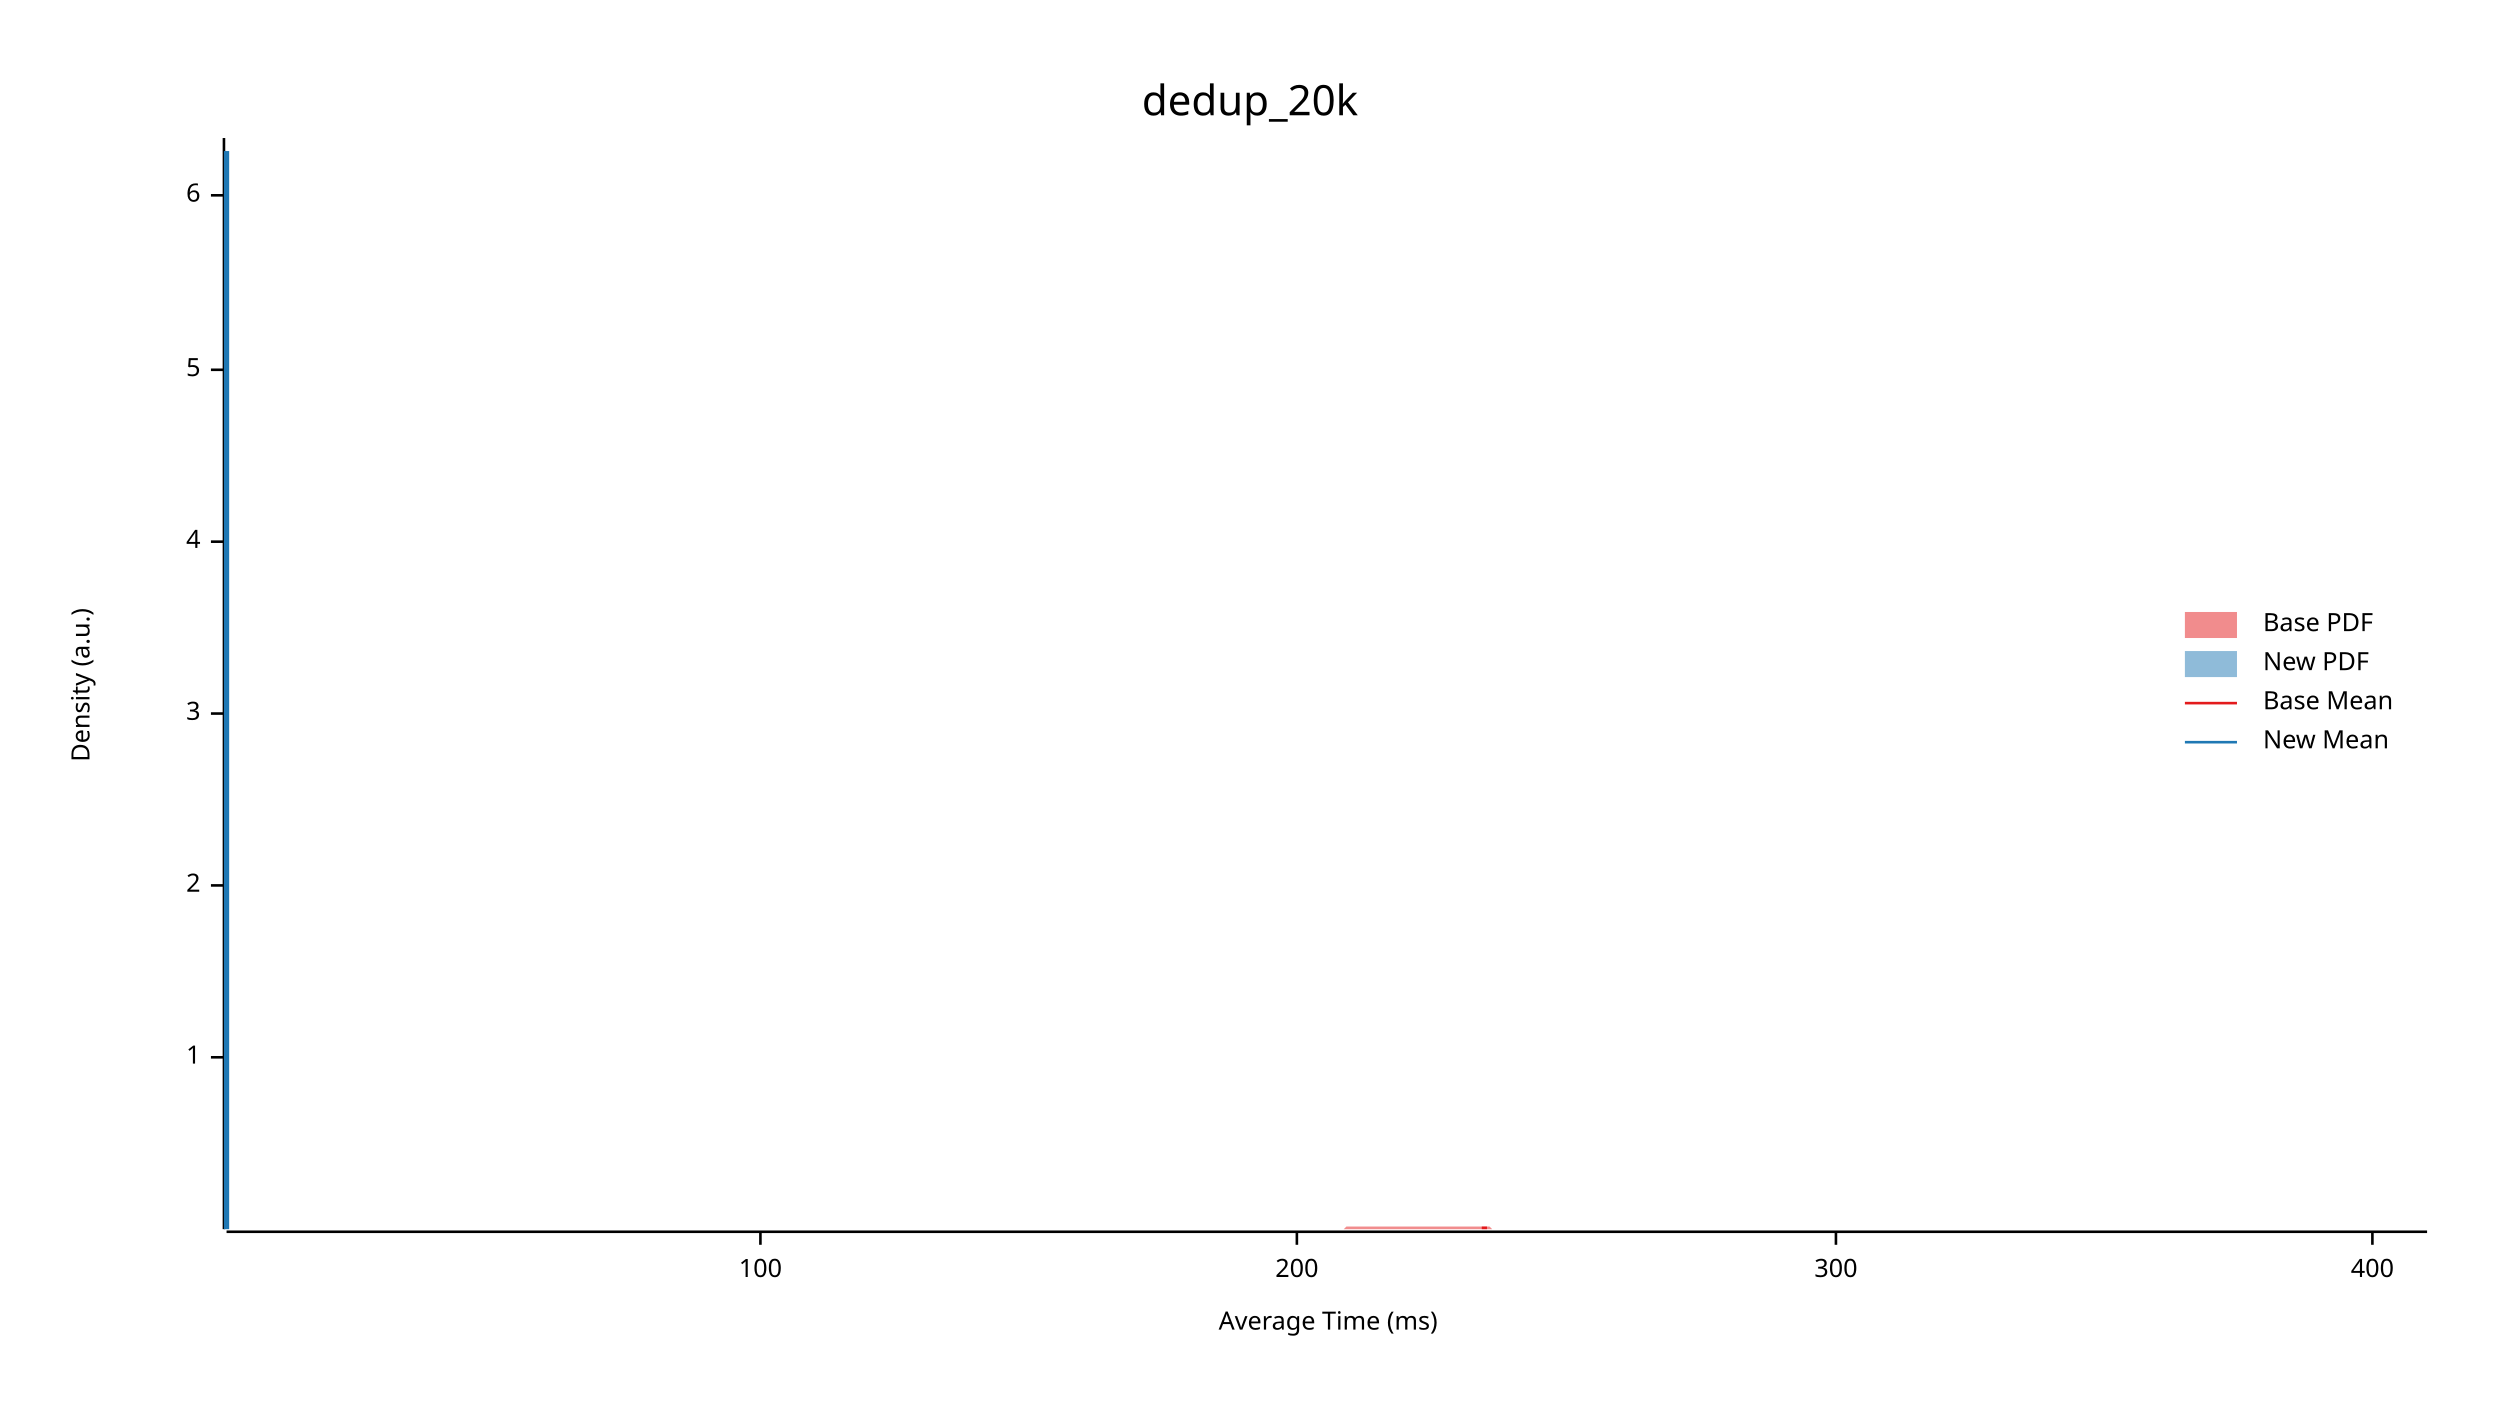
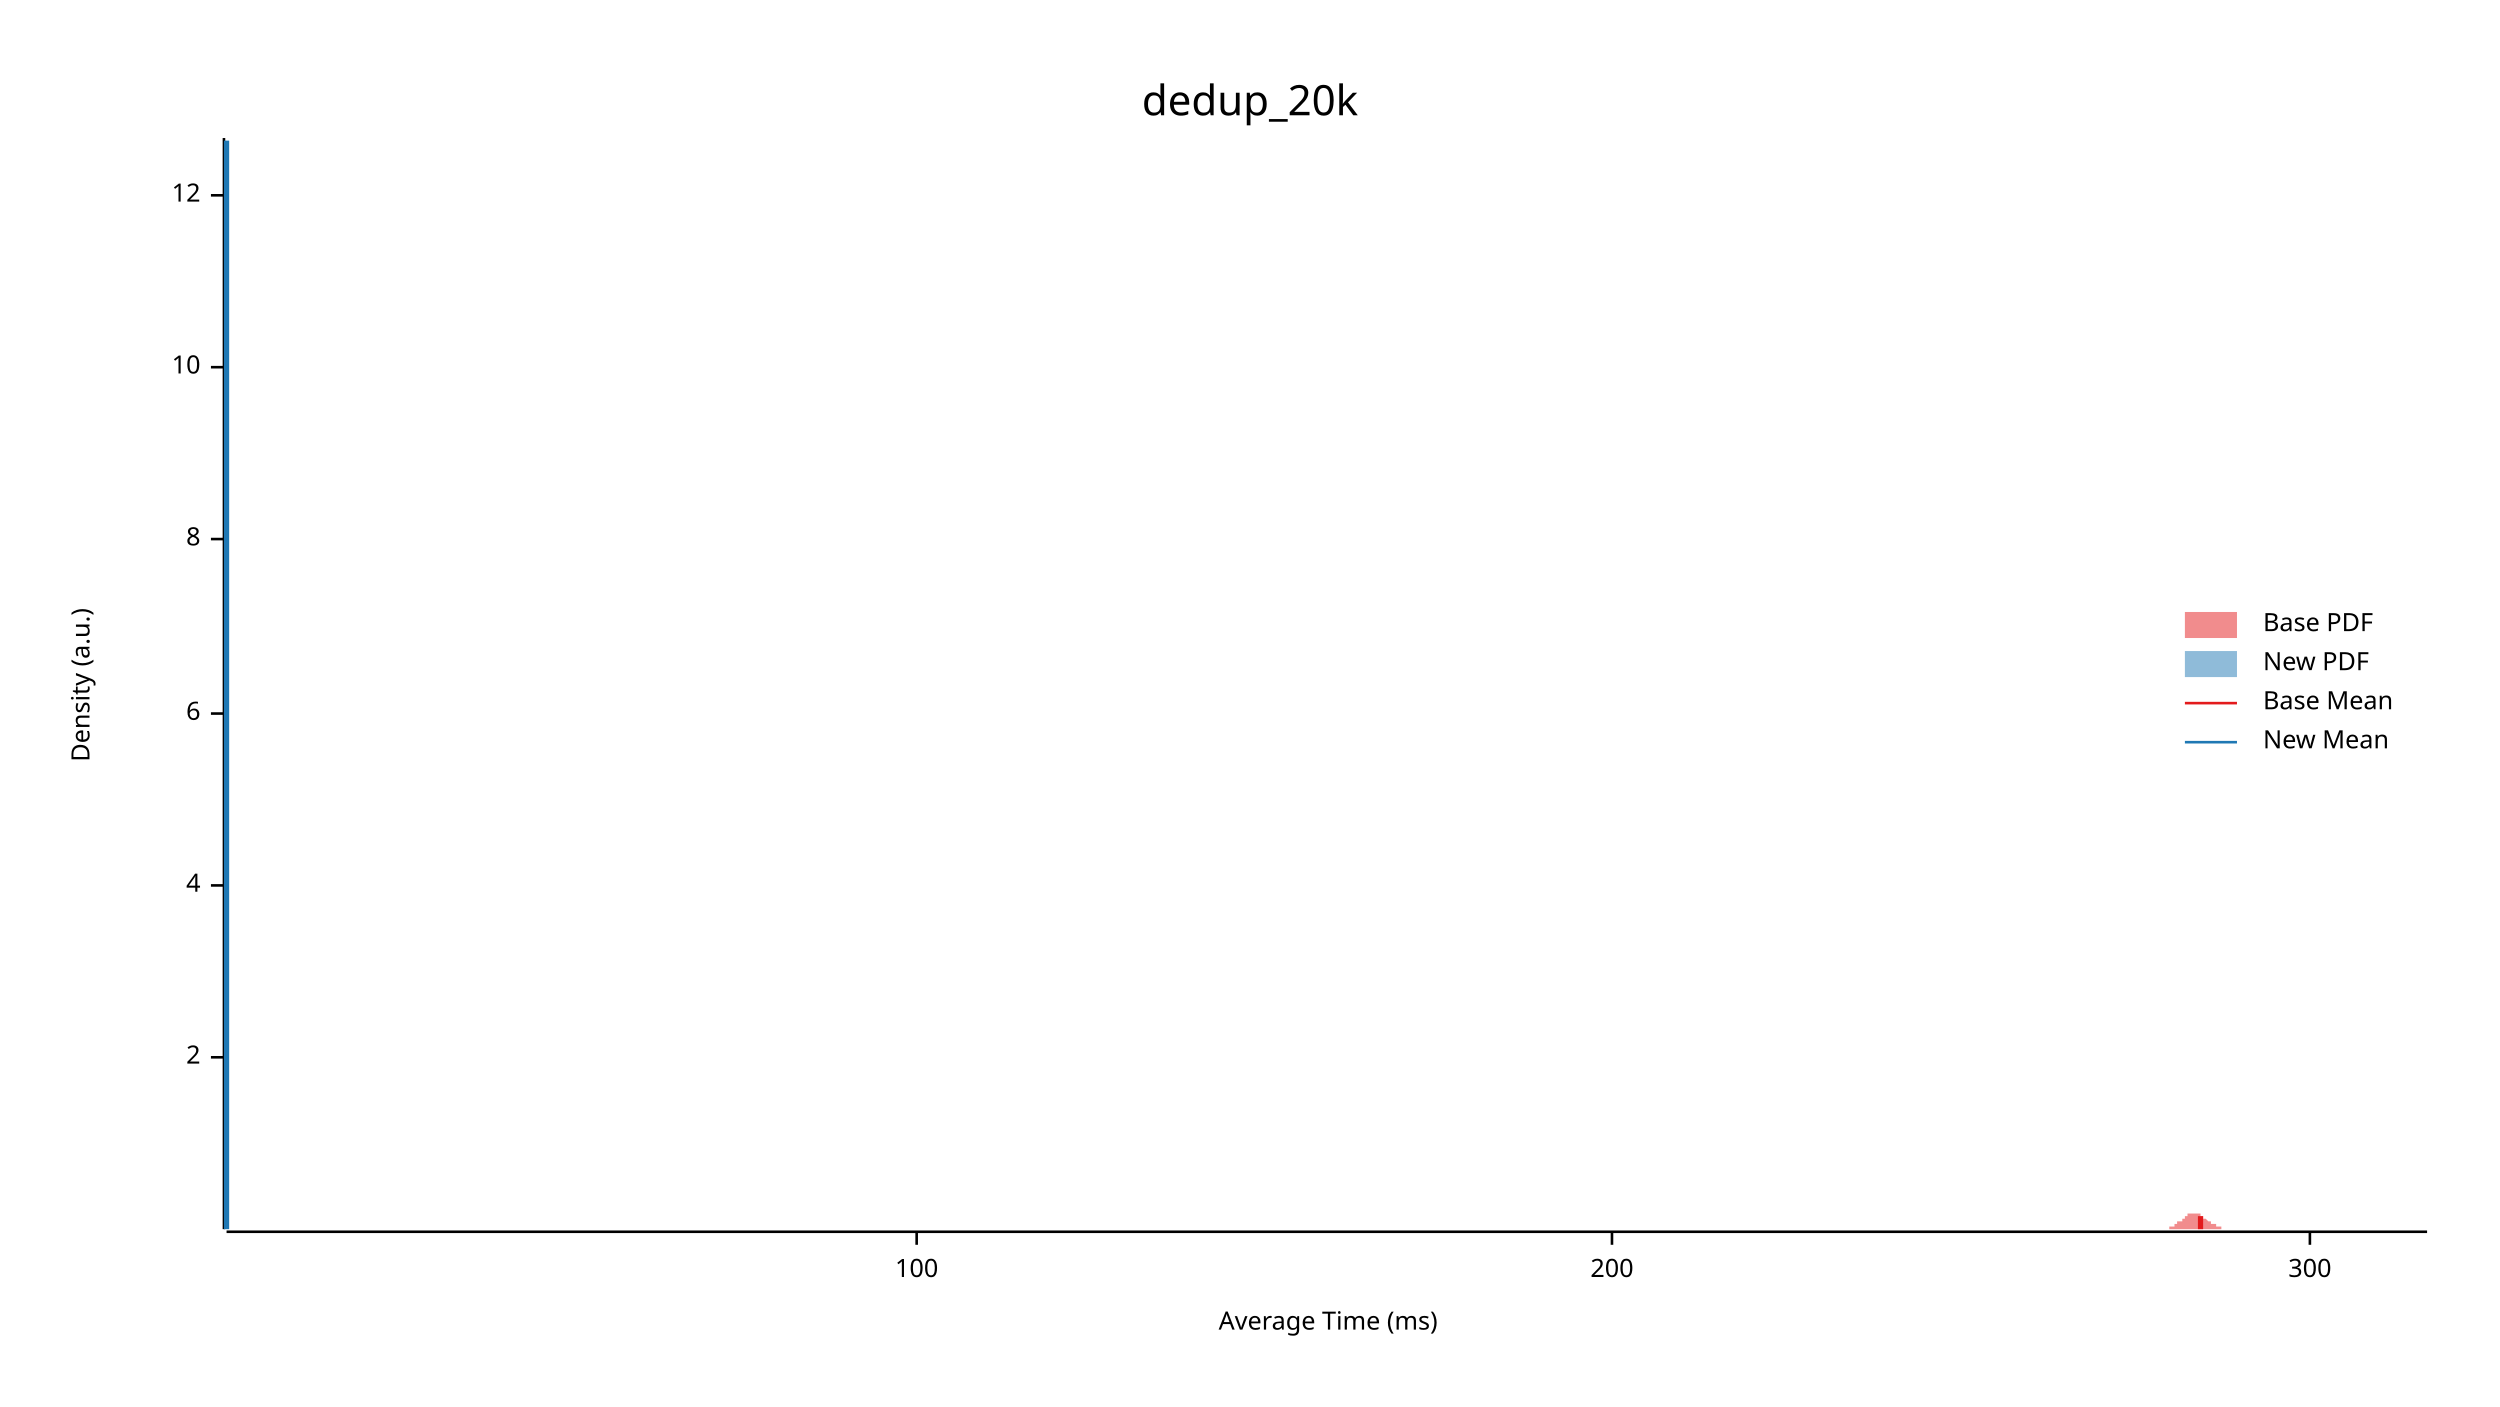
<svg xmlns="http://www.w3.org/2000/svg" width="960" height="540" viewBox="0 0 960 540">
  <text x="480" y="32" dy="0.76em" text-anchor="middle" font-family="sans-serif" font-size="16.129" opacity="1" fill="#000000">
dedup_20k
</text>
  <text x="27" y="263" dy="0.76em" text-anchor="middle" font-family="sans-serif" font-size="9.677" opacity="1" fill="#000000" transform="rotate(270, 27, 263)">
Density (a.u.)
</text>
  <text x="510" y="513" dy="-0.5ex" text-anchor="middle" font-family="sans-serif" font-size="9.677" opacity="1" fill="#000000">
Average Time (ms)
</text>
  <polyline fill="none" opacity="1" stroke="#000000" stroke-width="1" points="86,53 86,472 " />
  <text x="77" y="406" dy="0.5ex" text-anchor="end" font-family="sans-serif" font-size="9.677" opacity="1" fill="#000000">
- 1
+ 2
</text>
  <polyline fill="none" opacity="1" stroke="#000000" stroke-width="1" points="81,406 86,406 " />
  <text x="77" y="340" dy="0.5ex" text-anchor="end" font-family="sans-serif" font-size="9.677" opacity="1" fill="#000000">
- 2
+ 4
</text>
  <polyline fill="none" opacity="1" stroke="#000000" stroke-width="1" points="81,340 86,340 " />
  <text x="77" y="274" dy="0.5ex" text-anchor="end" font-family="sans-serif" font-size="9.677" opacity="1" fill="#000000">
- 3
+ 6
</text>
  <polyline fill="none" opacity="1" stroke="#000000" stroke-width="1" points="81,274 86,274 " />
-   <text x="77" y="208" dy="0.5ex" text-anchor="end" font-family="sans-serif" font-size="9.677" opacity="1" fill="#000000">
- 4
+   <text x="77" y="207" dy="0.5ex" text-anchor="end" font-family="sans-serif" font-size="9.677" opacity="1" fill="#000000">
+ 8
</text>
-   <polyline fill="none" opacity="1" stroke="#000000" stroke-width="1" points="81,208 86,208 " />
-   <text x="77" y="142" dy="0.5ex" text-anchor="end" font-family="sans-serif" font-size="9.677" opacity="1" fill="#000000">
- 5
+   <polyline fill="none" opacity="1" stroke="#000000" stroke-width="1" points="81,207 86,207 " />
+   <text x="77" y="141" dy="0.5ex" text-anchor="end" font-family="sans-serif" font-size="9.677" opacity="1" fill="#000000">
+ 10
</text>
-   <polyline fill="none" opacity="1" stroke="#000000" stroke-width="1" points="81,142 86,142 " />
+   <polyline fill="none" opacity="1" stroke="#000000" stroke-width="1" points="81,141 86,141 " />
  <text x="77" y="75" dy="0.5ex" text-anchor="end" font-family="sans-serif" font-size="9.677" opacity="1" fill="#000000">
- 6
+ 12
</text>
  <polyline fill="none" opacity="1" stroke="#000000" stroke-width="1" points="81,75 86,75 " />
  <polyline fill="none" opacity="1" stroke="#000000" stroke-width="1" points="87,473 932,473 " />
-   <text x="292" y="483" dy="0.76em" text-anchor="middle" font-family="sans-serif" font-size="9.677" opacity="1" fill="#000000">
+   <text x="352" y="483" dy="0.76em" text-anchor="middle" font-family="sans-serif" font-size="9.677" opacity="1" fill="#000000">
100
</text>
-   <polyline fill="none" opacity="1" stroke="#000000" stroke-width="1" points="292,473 292,478 " />
-   <text x="498" y="483" dy="0.76em" text-anchor="middle" font-family="sans-serif" font-size="9.677" opacity="1" fill="#000000">
+   <polyline fill="none" opacity="1" stroke="#000000" stroke-width="1" points="352,473 352,478 " />
+   <text x="619" y="483" dy="0.76em" text-anchor="middle" font-family="sans-serif" font-size="9.677" opacity="1" fill="#000000">
200
</text>
-   <polyline fill="none" opacity="1" stroke="#000000" stroke-width="1" points="498,473 498,478 " />
-   <text x="705" y="483" dy="0.76em" text-anchor="middle" font-family="sans-serif" font-size="9.677" opacity="1" fill="#000000">
+   <polyline fill="none" opacity="1" stroke="#000000" stroke-width="1" points="619,473 619,478 " />
+   <text x="887" y="483" dy="0.76em" text-anchor="middle" font-family="sans-serif" font-size="9.677" opacity="1" fill="#000000">
300
</text>
-   <polyline fill="none" opacity="1" stroke="#000000" stroke-width="1" points="705,473 705,478 " />
-   <text x="911" y="483" dy="0.76em" text-anchor="middle" font-family="sans-serif" font-size="9.677" opacity="1" fill="#000000">
- 400
- </text>
-   <polyline fill="none" opacity="1" stroke="#000000" stroke-width="1" points="911,473 911,478 " />
-   <polygon opacity="0.5" fill="#E31A1C" points="437,472 438,472 439,472 440,472 441,472 442,472 443,472 444,472 445,472 446,472 447,472 448,472 449,472 450,472 451,472 452,472 453,472 454,472 455,472 456,472 456,472 457,472 458,472 459,472 460,472 461,472 462,472 463,472 464,472 465,472 466,472 467,472 468,472 469,472 470,472 471,472 472,472 473,472 474,472 475,472 476,472 477,472 478,472 479,472 480,472 481,472 482,472 483,472 484,472 485,472 486,472 487,472 488,472 489,472 490,472 491,472 492,472 493,472 494,472 495,472 496,472 497,472 498,472 499,472 500,472 501,472 502,472 503,472 504,472 505,472 506,472 507,472 508,472 509,472 510,472 511,472 512,472 513,472 514,472 515,472 516,472 517,471 518,471 519,471 520,471 521,471 522,471 523,471 524,471 525,471 526,471 527,471 528,471 529,471 530,471 531,471 532,471 533,471 534,471 535,471 536,471 537,471 538,471 539,471 540,471 541,471 542,471 543,471 544,471 545,471 546,471 547,471 548,471 549,471 550,471 551,471 552,471 553,471 554,471 555,471 556,471 557,471 558,471 559,471 560,471 561,471 562,471 563,471 564,471 565,471 566,471 567,471 568,471 569,471 570,471 571,471 572,471 573,472 574,472 575,472 575,472 576,472 577,472 578,472 579,472 580,472 581,472 582,472 583,472 584,472 585,472 586,472 587,472 588,472 589,472 590,472 591,472 592,472 593,472 594,472 595,472 596,472 597,472 598,472 599,472 600,472 601,472 602,472 603,472 604,472 605,472 606,472 607,472 608,472 609,472 610,472 611,472 612,472 613,472 614,472 615,472 616,472 617,472 618,472 619,472 620,472 621,472 622,472 623,472 624,472 625,472 626,472 627,472 628,472 629,472 630,472 631,472 632,472 633,472 634,472 635,472 636,472 637,472 638,472 639,472 640,472 641,472 642,472 643,472 644,472 645,472 646,472 647,472 648,472 649,472 650,472 651,472 652,472 653,472 654,472 655,472 656,472 657,472 658,472 659,472 660,472 661,472 662,472 663,472 664,472 665,472 666,472 667,472 668,472 669,472 670,472 671,472 672,472 673,472 674,472 675,472 676,472 677,472 678,472 679,472 680,472 681,472 682,472 683,472 684,472 685,472 686,472 687,472 688,472 689,472 690,472 691,472 692,472 693,472 694,472 694,472 695,472 696,472 697,472 698,472 699,472 700,472 701,472 702,472 703,472 704,472 705,472 706,472 707,472 708,472 709,472 710,472 711,472 712,472 713,472 714,472 715,472 716,472 717,472 718,472 719,472 720,472 721,472 722,472 723,472 724,472 725,472 726,472 727,472 728,472 729,472 730,472 731,472 732,472 733,472 734,472 735,472 736,472 737,472 738,472 739,472 740,472 741,472 742,472 743,472 744,472 745,472 746,472 747,472 748,472 749,472 750,472 751,472 752,472 753,472 754,472 755,472 756,472 757,472 758,472 759,472 760,472 761,472 762,472 763,472 764,472 765,472 766,472 767,472 768,472 769,472 770,472 771,472 772,472 773,472 774,472 775,472 776,472 777,472 778,472 779,472 780,472 781,472 782,472 783,472 784,472 785,472 786,472 787,472 788,472 789,472 790,472 791,472 792,472 793,472 794,472 795,472 796,472 797,472 798,472 799,472 800,472 801,472 802,472 803,472 804,472 805,472 806,472 807,472 808,472 809,472 810,472 811,472 812,472 813,472 813,472 814,472 815,472 816,472 817,472 818,472 819,472 820,472 821,472 822,472 823,472 824,472 825,472 826,472 827,472 828,472 829,472 830,472 831,472 832,472 833,472 834,472 835,472 836,472 837,472 838,472 839,472 840,472 841,472 842,472 843,472 844,472 845,472 846,472 847,472 848,472 849,472 850,472 851,472 852,472 853,472 854,472 855,472 856,472 857,472 858,472 859,472 860,472 861,472 862,472 863,472 864,472 865,472 866,472 867,472 868,472 869,472 870,472 871,472 872,472 873,472 874,472 875,472 876,472 877,472 878,472 879,472 880,472 881,472 882,472 883,472 884,472 885,472 886,472 887,472 888,472 889,472 890,472 891,472 892,472 893,472 894,472 895,472 896,472 897,472 898,472 899,472 900,472 901,472 902,472 903,472 904,472 905,472 906,472 907,472 908,472 909,472 910,472 911,472 912,472 913,472 914,472 915,472 916,472 917,472 918,472 919,472 920,472 921,472 922,472 923,472 924,472 925,472 926,472 927,472 928,472 929,472 930,472 931,472 932,472 932,472 437,472 " />
-   <polygon opacity="0.5" fill="#1F78B4" points="87,472 87,472 87,472 87,472 87,472 87,472 87,472 87,472 87,472 87,472 87,472 87,472 87,472 87,472 87,471 87,471 87,471 87,471 87,471 87,471 87,470 87,470 87,470 87,470 87,469 87,469 87,469 87,468 87,468 87,467 87,467 87,466 87,466 87,465 87,464 87,463 87,463 87,462 87,461 87,460 87,459 87,457 87,456 87,455 87,453 87,452 87,450 87,449 87,447 87,445 87,443 87,441 87,438 87,436 87,434 87,431 87,428 87,426 87,423 87,420 87,416 87,413 87,409 87,406 87,402 87,398 87,394 87,390 87,385 87,381 87,376 87,371 87,366 87,361 87,356 87,350 87,344 87,339 87,333 87,327 87,320 87,314 87,307 87,301 87,294 87,287 87,280 87,273 87,266 87,259 87,252 87,244 87,237 87,229 87,222 87,215 87,207 87,200 87,192 87,185 87,178 87,171 87,164 87,157 87,151 87,144 87,138 87,132 87,126 87,120 87,114 87,109 87,104 87,99 87,95 87,90 87,86 87,83 87,79 87,76 87,73 87,70 87,68 87,65 87,63 87,62 87,60 87,59 87,57 87,56 87,56 87,55 87,54 87,54 87,54 87,54 87,54 87,53 87,54 87,54 87,54 87,54 87,54 87,55 87,55 87,55 87,56 87,56 87,57 87,57 87,58 87,58 87,59 87,60 87,61 87,61 87,62 87,63 87,65 87,66 87,68 87,69 87,71 87,73 87,75 87,78 87,80 87,83 87,86 87,89 87,93 87,97 87,101 87,105 87,109 87,114 87,119 87,124 87,130 87,135 87,141 87,147 87,153 87,160 87,167 87,173 87,180 87,187 87,194 87,201 87,209 87,216 87,223 87,231 87,238 87,245 87,253 87,260 87,267 87,274 87,281 87,288 87,295 87,301 87,308 87,314 87,320 87,326 87,332 87,337 87,343 87,348 87,353 87,358 87,362 87,367 87,371 87,375 87,379 87,383 87,386 87,389 87,393 87,396 87,398 87,401 87,404 87,406 87,409 87,411 87,413 87,415 87,417 87,418 87,420 87,422 87,423 87,425 87,426 87,428 87,429 87,430 87,432 87,433 87,434 87,435 87,437 87,438 87,439 87,440 87,441 87,442 87,443 87,444 87,445 87,446 87,447 87,448 87,449 87,450 87,451 87,452 87,453 87,454 87,455 87,456 87,457 87,457 87,458 87,459 87,460 87,460 87,461 87,462 87,462 87,463 87,464 87,464 87,465 87,465 87,466 87,466 87,467 87,467 87,468 87,468 87,468 87,469 87,469 87,469 87,470 87,470 87,470 87,470 87,470 87,471 87,471 87,471 87,471 87,471 87,471 87,472 87,472 87,472 87,472 87,472 87,472 87,472 87,472 87,472 87,472 87,472 87,472 87,472 87,472 87,472 87,472 87,472 87,472 87,472 87,472 87,472 87,472 87,472 87,472 87,472 87,472 87,472 87,472 87,472 87,472 87,472 87,472 87,472 87,472 87,472 87,472 87,472 87,472 87,472 87,472 87,472 87,472 87,472 87,472 87,472 87,472 87,472 87,472 87,472 87,472 87,472 87,472 87,472 87,472 87,472 87,472 87,472 87,472 87,472 87,472 87,472 88,472 88,472 88,472 88,472 88,472 88,472 88,472 88,472 88,472 88,472 88,472 88,472 88,472 88,472 88,471 88,471 88,471 88,471 88,471 88,471 88,471 88,471 88,470 88,470 88,470 88,470 88,469 88,469 88,469 88,469 88,468 88,468 88,468 88,467 88,467 88,467 88,466 88,466 88,465 88,465 88,465 88,464 88,464 88,463 88,463 88,462 88,462 88,461 88,461 88,460 88,460 88,460 88,459 88,459 88,458 88,458 88,458 88,457 88,457 88,457 88,456 88,456 88,456 88,456 88,456 88,455 88,455 88,455 88,455 88,455 88,455 88,455 88,455 88,456 88,456 88,456 88,456 88,456 88,457 88,457 88,457 88,458 88,458 88,458 88,459 88,459 88,460 88,460 88,461 88,461 88,461 88,462 88,462 88,463 88,463 88,464 88,464 88,465 88,465 88,465 88,466 88,466 88,467 88,467 88,467 88,468 88,468 88,468 88,469 88,469 88,469 88,469 88,470 88,470 88,470 88,470 88,471 88,471 88,471 88,471 88,471 88,471 88,471 88,472 88,472 88,472 88,472 88,472 88,472 88,472 88,472 88,472 88,472 88,472 88,472 88,472 88,472 88,472 88,472 87,472 " />
-   <polyline fill="none" opacity="1" stroke="#E31A1C" stroke-width="2" points="570,472 570,471 " />
-   <polyline fill="none" opacity="1" stroke="#1F78B4" stroke-width="2" points="87,472 87,58 " />
+   <polyline fill="none" opacity="1" stroke="#000000" stroke-width="1" points="887,473 887,478 " />
+   <polygon opacity="0.5" fill="#E31A1C" points="827,472 827,472 827,472 827,472 827,472 828,472 828,472 828,472 828,472 828,472 829,472 829,472 829,472 829,472 830,472 830,472 830,472 830,472 830,472 831,472 831,472 831,472 831,472 831,472 832,472 832,472 832,472 832,472 832,472 833,472 833,472 833,472 833,471 834,471 834,471 834,471 834,471 834,471 835,471 835,471 835,470 835,470 835,470 836,470 836,470 836,470 836,470 836,469 837,469 837,469 837,469 837,469 838,469 838,468 838,468 838,468 838,468 839,468 839,467 839,467 839,467 839,467 840,467 840,467 840,467 840,466 840,466 841,466 841,466 841,466 841,466 842,466 842,466 842,466 842,466 842,466 843,466 843,466 843,466 843,466 843,466 844,466 844,466 844,466 844,466 844,466 845,466 845,467 845,467 845,467 846,467 846,467 846,467 846,467 846,468 847,468 847,468 847,468 847,468 847,468 848,469 848,469 848,469 848,469 848,469 849,469 849,469 849,470 849,470 850,470 850,470 850,470 850,470 850,470 851,470 851,471 851,471 851,471 851,471 852,471 852,471 852,471 852,471 852,471 853,471 853,471 853,471 853,472 854,472 854,472 854,472 854,472 854,472 855,472 855,472 855,472 855,472 855,472 856,472 856,472 856,472 856,472 856,472 857,472 857,472 857,472 857,472 858,472 858,472 858,472 858,472 858,472 859,472 859,472 859,472 859,472 859,472 860,472 860,472 860,472 860,472 860,472 861,472 861,472 861,472 861,472 861,472 862,472 862,472 862,472 862,472 863,472 863,472 863,472 863,472 863,472 864,472 864,472 864,472 864,472 864,472 865,472 865,472 865,472 865,472 865,472 866,472 866,472 866,472 866,472 867,472 867,472 867,472 867,472 867,472 868,472 868,472 868,472 868,472 868,472 869,472 869,472 869,472 869,472 869,472 870,472 870,472 870,472 870,472 871,472 871,472 871,472 871,472 871,472 872,472 872,472 872,472 872,472 872,472 873,472 873,472 873,472 873,472 873,472 874,472 874,472 874,472 874,472 875,472 875,472 875,472 875,472 875,472 876,472 876,472 876,472 876,472 876,472 877,472 877,472 877,472 877,472 877,472 878,472 878,472 878,472 878,472 879,472 879,472 879,472 879,472 879,472 880,472 880,472 880,472 880,472 880,472 881,472 881,472 881,472 881,472 881,472 882,472 882,472 882,472 882,472 883,472 883,472 883,472 883,472 883,472 884,472 884,472 884,472 884,472 884,472 885,472 885,472 885,472 885,472 885,472 886,472 886,472 886,472 886,472 887,472 887,472 887,472 887,472 887,472 888,472 888,472 888,472 888,472 888,472 889,472 889,472 889,472 889,472 889,472 890,472 890,472 890,472 890,472 891,472 891,472 891,472 891,472 891,472 892,472 892,472 892,472 892,472 892,472 893,472 893,472 893,472 893,472 893,472 894,472 894,472 894,472 894,472 895,472 895,472 895,472 895,472 895,472 896,472 896,472 896,472 896,472 896,472 897,472 897,472 897,472 897,472 897,472 898,472 898,472 898,472 898,472 898,472 899,472 899,472 899,472 899,472 900,472 900,472 900,472 900,472 900,472 901,472 901,472 901,472 901,472 901,472 902,472 902,472 902,472 902,472 902,472 903,472 903,472 903,472 903,472 904,472 904,472 904,472 904,472 904,472 905,472 905,472 905,472 905,472 905,472 906,472 906,472 906,472 906,472 906,472 907,472 907,472 907,472 907,472 908,472 908,472 908,472 908,472 908,472 909,472 909,472 909,472 909,472 909,472 910,472 910,472 910,472 910,472 910,472 911,472 911,472 911,472 911,472 912,472 912,472 912,472 912,472 912,472 913,472 913,472 913,472 913,472 913,472 914,472 914,472 914,472 914,472 914,472 915,472 915,472 915,472 915,472 916,472 916,472 916,472 916,472 916,472 917,472 917,472 917,472 917,472 917,472 918,472 918,472 918,472 918,472 918,472 919,472 919,472 919,472 919,472 920,472 920,472 920,472 920,472 920,472 921,472 921,472 921,472 921,472 921,472 922,472 922,472 922,472 922,472 922,472 923,472 923,472 923,472 923,472 924,472 924,472 924,472 924,472 924,472 925,472 925,472 925,472 925,472 925,472 926,472 926,472 926,472 926,472 926,472 927,472 927,472 927,472 927,472 928,472 928,472 928,472 928,472 928,472 929,472 929,472 929,472 929,472 929,472 930,472 930,472 930,472 930,472 930,472 931,472 931,472 931,472 931,472 932,472 932,472 827,472 " />
+   <polygon opacity="0.5" fill="#1F78B4" points="87,471 87,471 87,470 87,470 87,469 87,469 87,468 87,468 87,467 87,466 87,465 87,463 87,462 87,460 87,459 87,456 87,454 87,452 87,449 87,446 87,443 87,439 87,435 87,431 87,426 87,421 87,416 87,410 87,404 87,397 87,390 87,383 87,375 87,368 87,359 87,351 87,342 87,333 87,324 87,314 87,305 87,295 87,285 87,276 87,266 87,256 87,246 87,237 87,228 87,218 87,209 87,201 87,192 87,184 87,176 87,168 87,161 87,153 87,147 87,140 87,134 87,128 87,122 87,116 87,111 87,105 87,100 87,96 87,91 87,87 87,83 87,79 87,75 87,71 87,68 87,65 87,62 87,60 87,58 87,56 87,55 87,54 87,53 87,54 87,54 87,56 87,57 87,60 87,63 87,67 87,71 87,76 87,82 87,88 87,95 87,103 87,111 87,119 87,128 87,138 87,148 87,158 87,169 87,180 87,191 87,202 87,214 87,225 87,237 87,248 87,260 87,271 87,282 87,293 87,304 87,314 87,324 87,334 87,343 87,352 87,361 87,369 87,377 87,384 87,391 87,398 87,404 87,410 87,416 87,421 87,426 87,430 87,434 87,438 87,441 87,444 87,447 87,450 87,452 87,455 87,457 87,458 87,460 87,462 87,463 87,464 87,465 87,466 87,467 87,468 87,468 87,469 87,469 87,470 87,470 87,470 87,471 87,471 87,471 87,471 87,472 87,472 87,472 87,472 87,472 87,472 87,472 87,472 87,472 87,472 87,472 87,472 87,472 87,472 87,472 87,472 87,472 87,472 87,472 87,472 87,472 87,472 87,472 87,472 87,472 87,472 87,472 87,472 87,472 87,472 87,472 87,472 87,472 87,472 87,472 87,472 87,472 87,472 87,472 87,472 87,472 87,472 87,472 87,472 87,472 87,472 87,472 87,472 87,472 87,472 87,472 87,472 87,472 87,472 87,472 87,472 87,472 87,472 87,472 87,472 87,472 87,472 87,472 87,472 87,472 87,472 87,472 87,472 87,472 87,472 87,472 87,472 87,472 87,472 87,472 87,472 87,472 87,472 87,472 87,472 87,472 87,472 87,472 87,472 87,472 87,472 87,472 87,472 87,472 87,472 87,472 87,472 87,472 87,472 87,472 87,472 87,472 87,472 87,472 87,472 87,472 87,472 87,472 87,472 87,472 87,472 87,472 87,472 87,472 87,472 87,472 87,472 87,472 87,472 87,472 87,472 87,472 87,472 87,472 87,472 87,472 87,472 87,472 87,472 87,472 87,472 87,472 87,472 87,472 87,472 87,472 87,472 87,472 87,472 87,472 87,472 87,472 87,472 87,472 87,472 87,472 87,472 87,472 87,472 87,472 87,472 87,472 87,472 87,472 87,472 87,472 87,472 87,472 87,472 87,472 87,472 87,472 87,472 87,472 87,472 87,472 88,472 88,472 88,472 88,472 88,472 88,472 88,472 88,472 88,472 88,472 88,472 88,472 88,472 88,472 88,472 88,472 88,472 88,472 88,472 88,472 88,472 88,472 88,472 88,472 88,472 88,472 88,472 88,472 88,472 88,472 88,472 88,472 88,472 88,472 88,472 88,472 88,472 88,472 88,472 88,472 88,472 88,472 88,472 88,472 88,472 88,472 88,472 88,472 88,472 88,472 88,472 88,472 88,472 88,472 88,472 88,472 88,472 88,472 88,472 88,472 88,472 88,472 88,472 88,472 88,472 88,472 88,472 88,472 88,472 88,472 88,472 88,472 88,472 88,472 88,472 88,472 88,472 88,472 88,472 88,472 88,472 88,472 88,472 88,472 88,472 88,472 88,472 88,472 88,472 88,472 88,472 88,472 88,472 88,471 88,471 88,471 88,471 88,471 88,471 88,471 88,470 88,470 88,470 88,470 88,470 88,469 88,469 88,469 88,469 88,468 88,468 88,468 88,468 88,468 88,467 88,467 88,467 88,467 88,467 88,466 88,466 88,466 88,466 88,466 88,466 88,466 88,466 88,466 88,466 88,466 88,466 88,466 88,466 88,466 88,467 88,467 88,467 88,467 88,467 88,468 88,468 88,468 88,468 88,468 88,469 88,469 88,469 88,469 88,470 88,470 88,470 88,470 88,470 88,471 88,471 88,471 88,471 88,471 88,471 88,471 88,472 88,472 88,472 88,472 88,472 88,472 88,472 88,472 88,472 88,472 88,472 88,472 88,472 88,472 88,472 88,472 88,472 88,472 88,472 88,472 87,472 " />
+   <polyline fill="none" opacity="1" stroke="#E31A1C" stroke-width="2" points="845,472 845,467 " />
+   <polyline fill="none" opacity="1" stroke="#1F78B4" stroke-width="2" points="87,472 87,54 " />
  <text x="869" y="235" dy="0.76em" text-anchor="start" font-family="sans-serif" font-size="9.677" opacity="1" fill="#000000">
Base PDF
</text>
  <text x="869" y="250" dy="0.76em" text-anchor="start" font-family="sans-serif" font-size="9.677" opacity="1" fill="#000000">
New PDF
</text>
  <text x="869" y="265" dy="0.76em" text-anchor="start" font-family="sans-serif" font-size="9.677" opacity="1" fill="#000000">
Base Mean
</text>
  <text x="869" y="280" dy="0.76em" text-anchor="start" font-family="sans-serif" font-size="9.677" opacity="1" fill="#000000">
New Mean
</text>
  <rect x="839" y="235" width="20" height="10" opacity="0.5" fill="#E31A1C" stroke="none" />
  <rect x="839" y="250" width="20" height="10" opacity="0.5" fill="#1F78B4" stroke="none" />
  <polyline fill="none" opacity="1" stroke="#E31A1C" stroke-width="1" points="839,270 859,270 " />
  <polyline fill="none" opacity="1" stroke="#1F78B4" stroke-width="1" points="839,285 859,285 " />
</svg>
